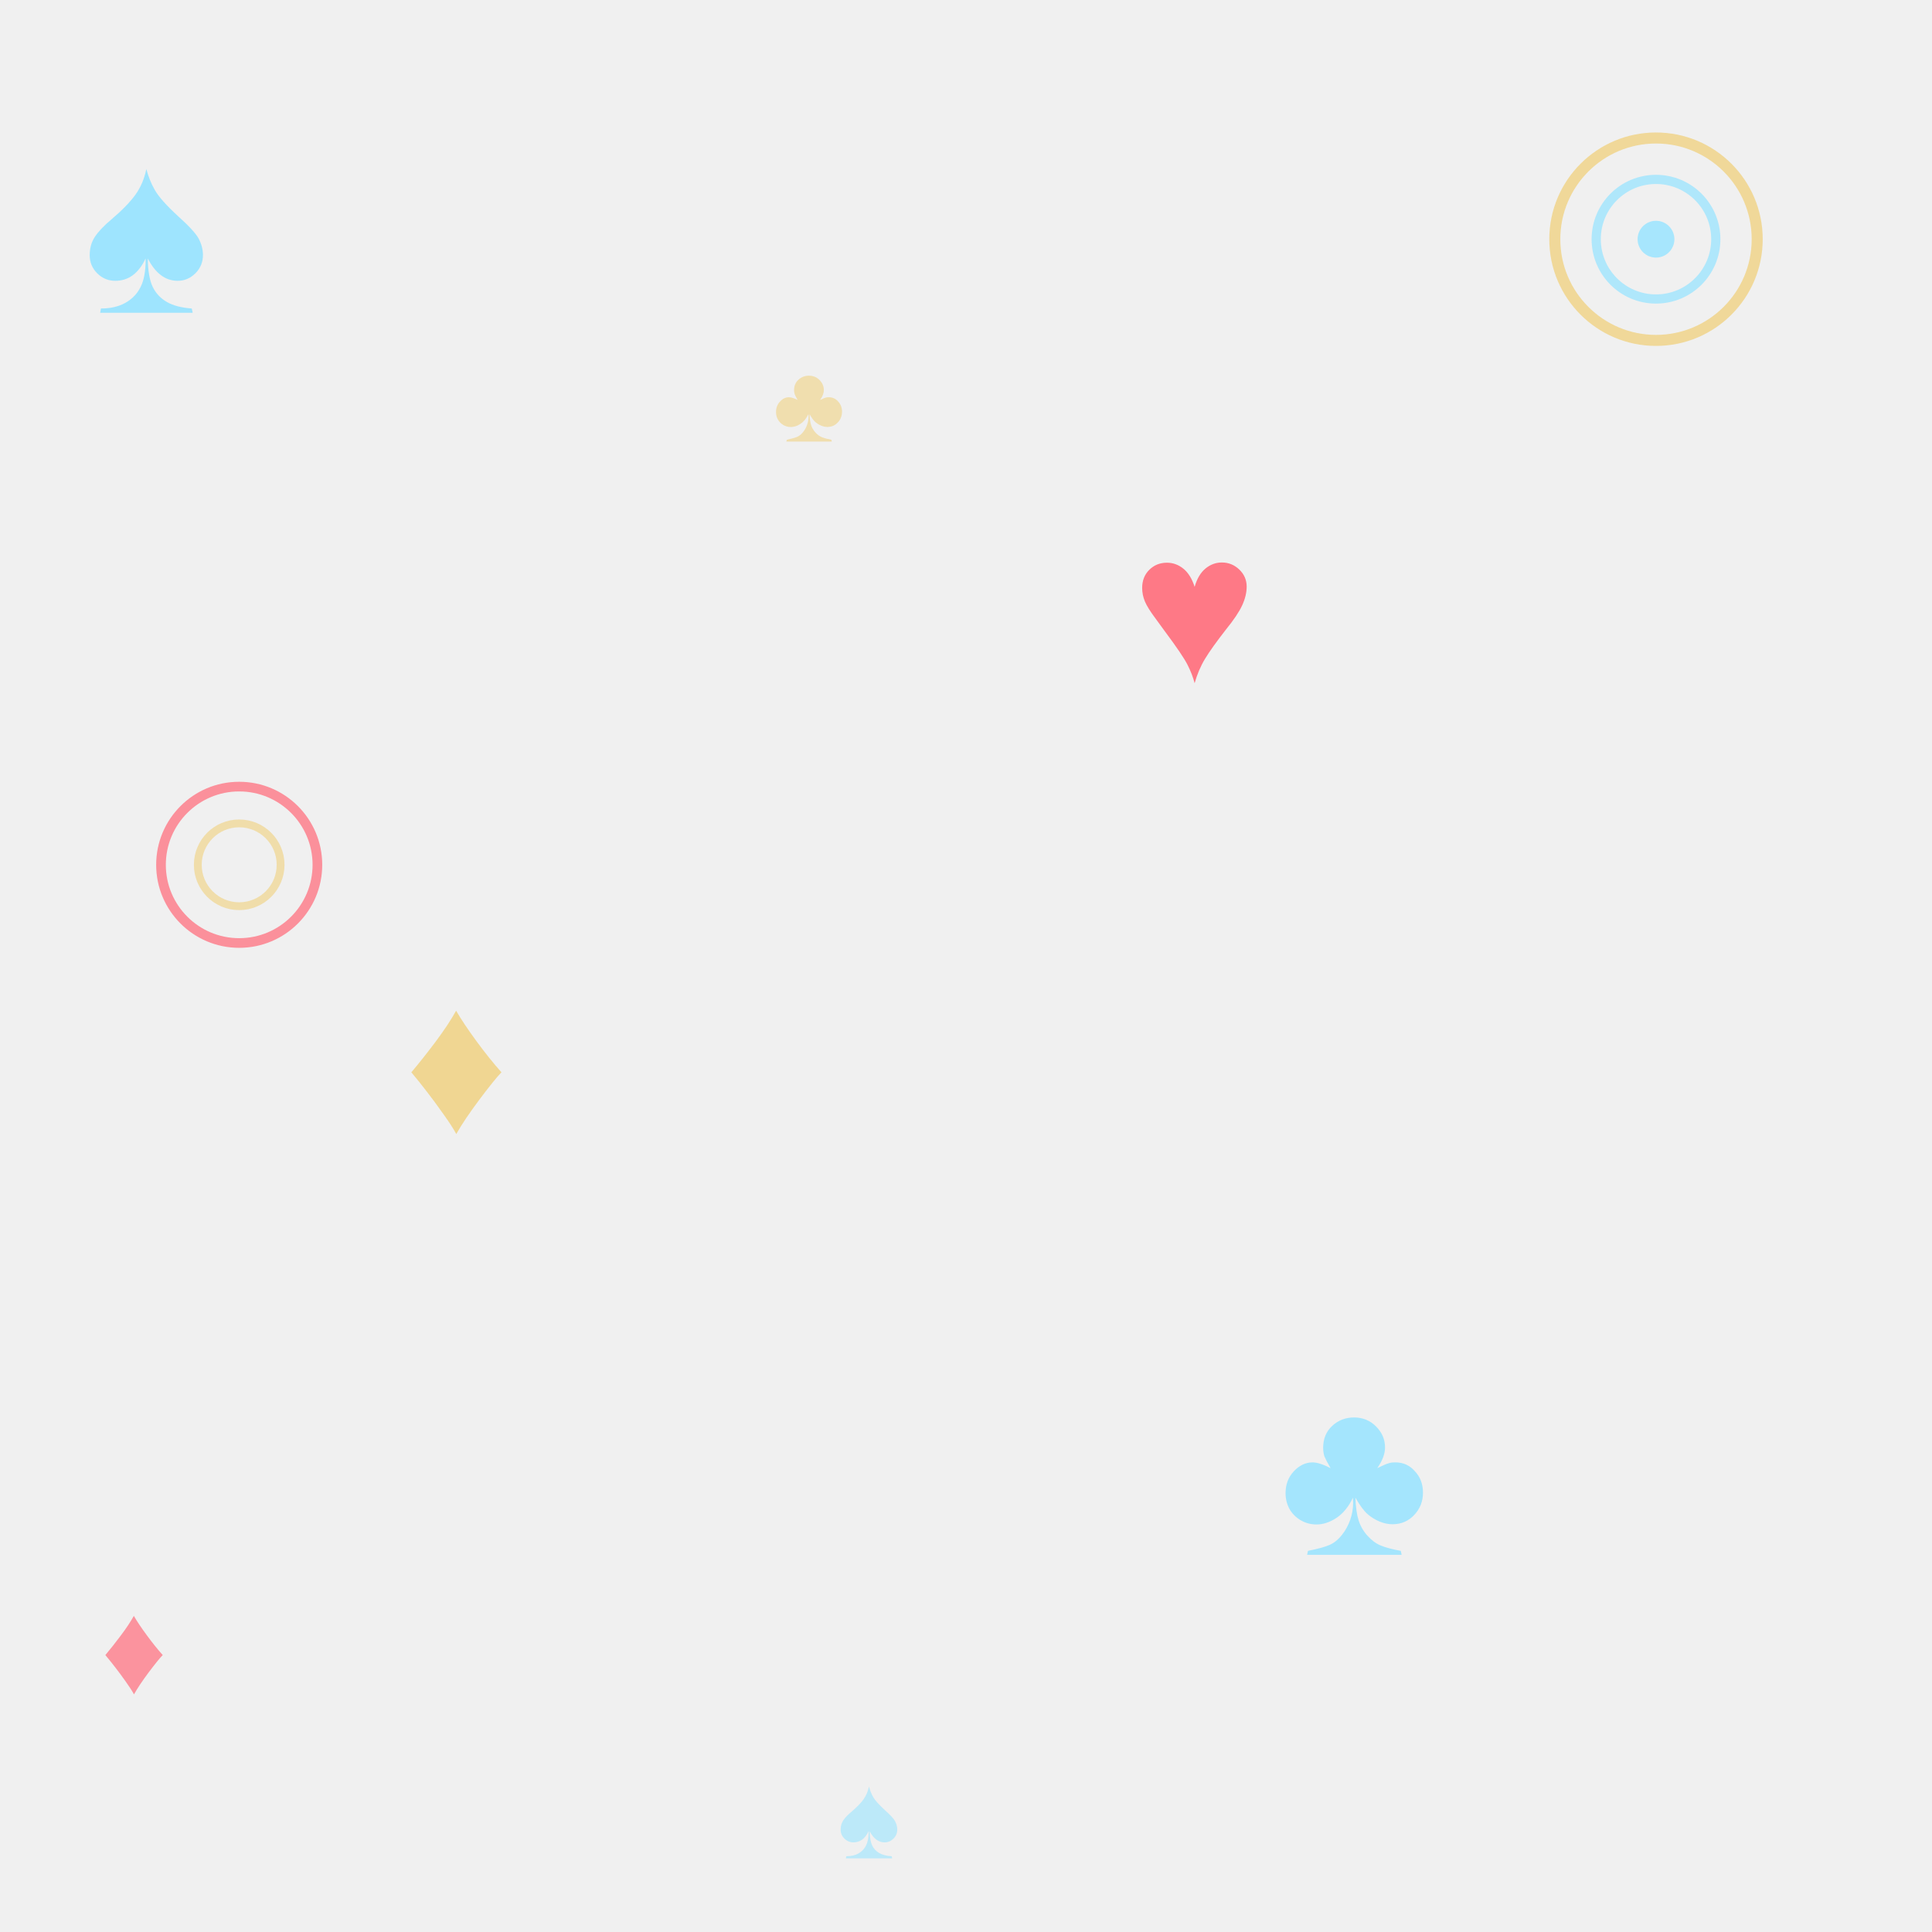
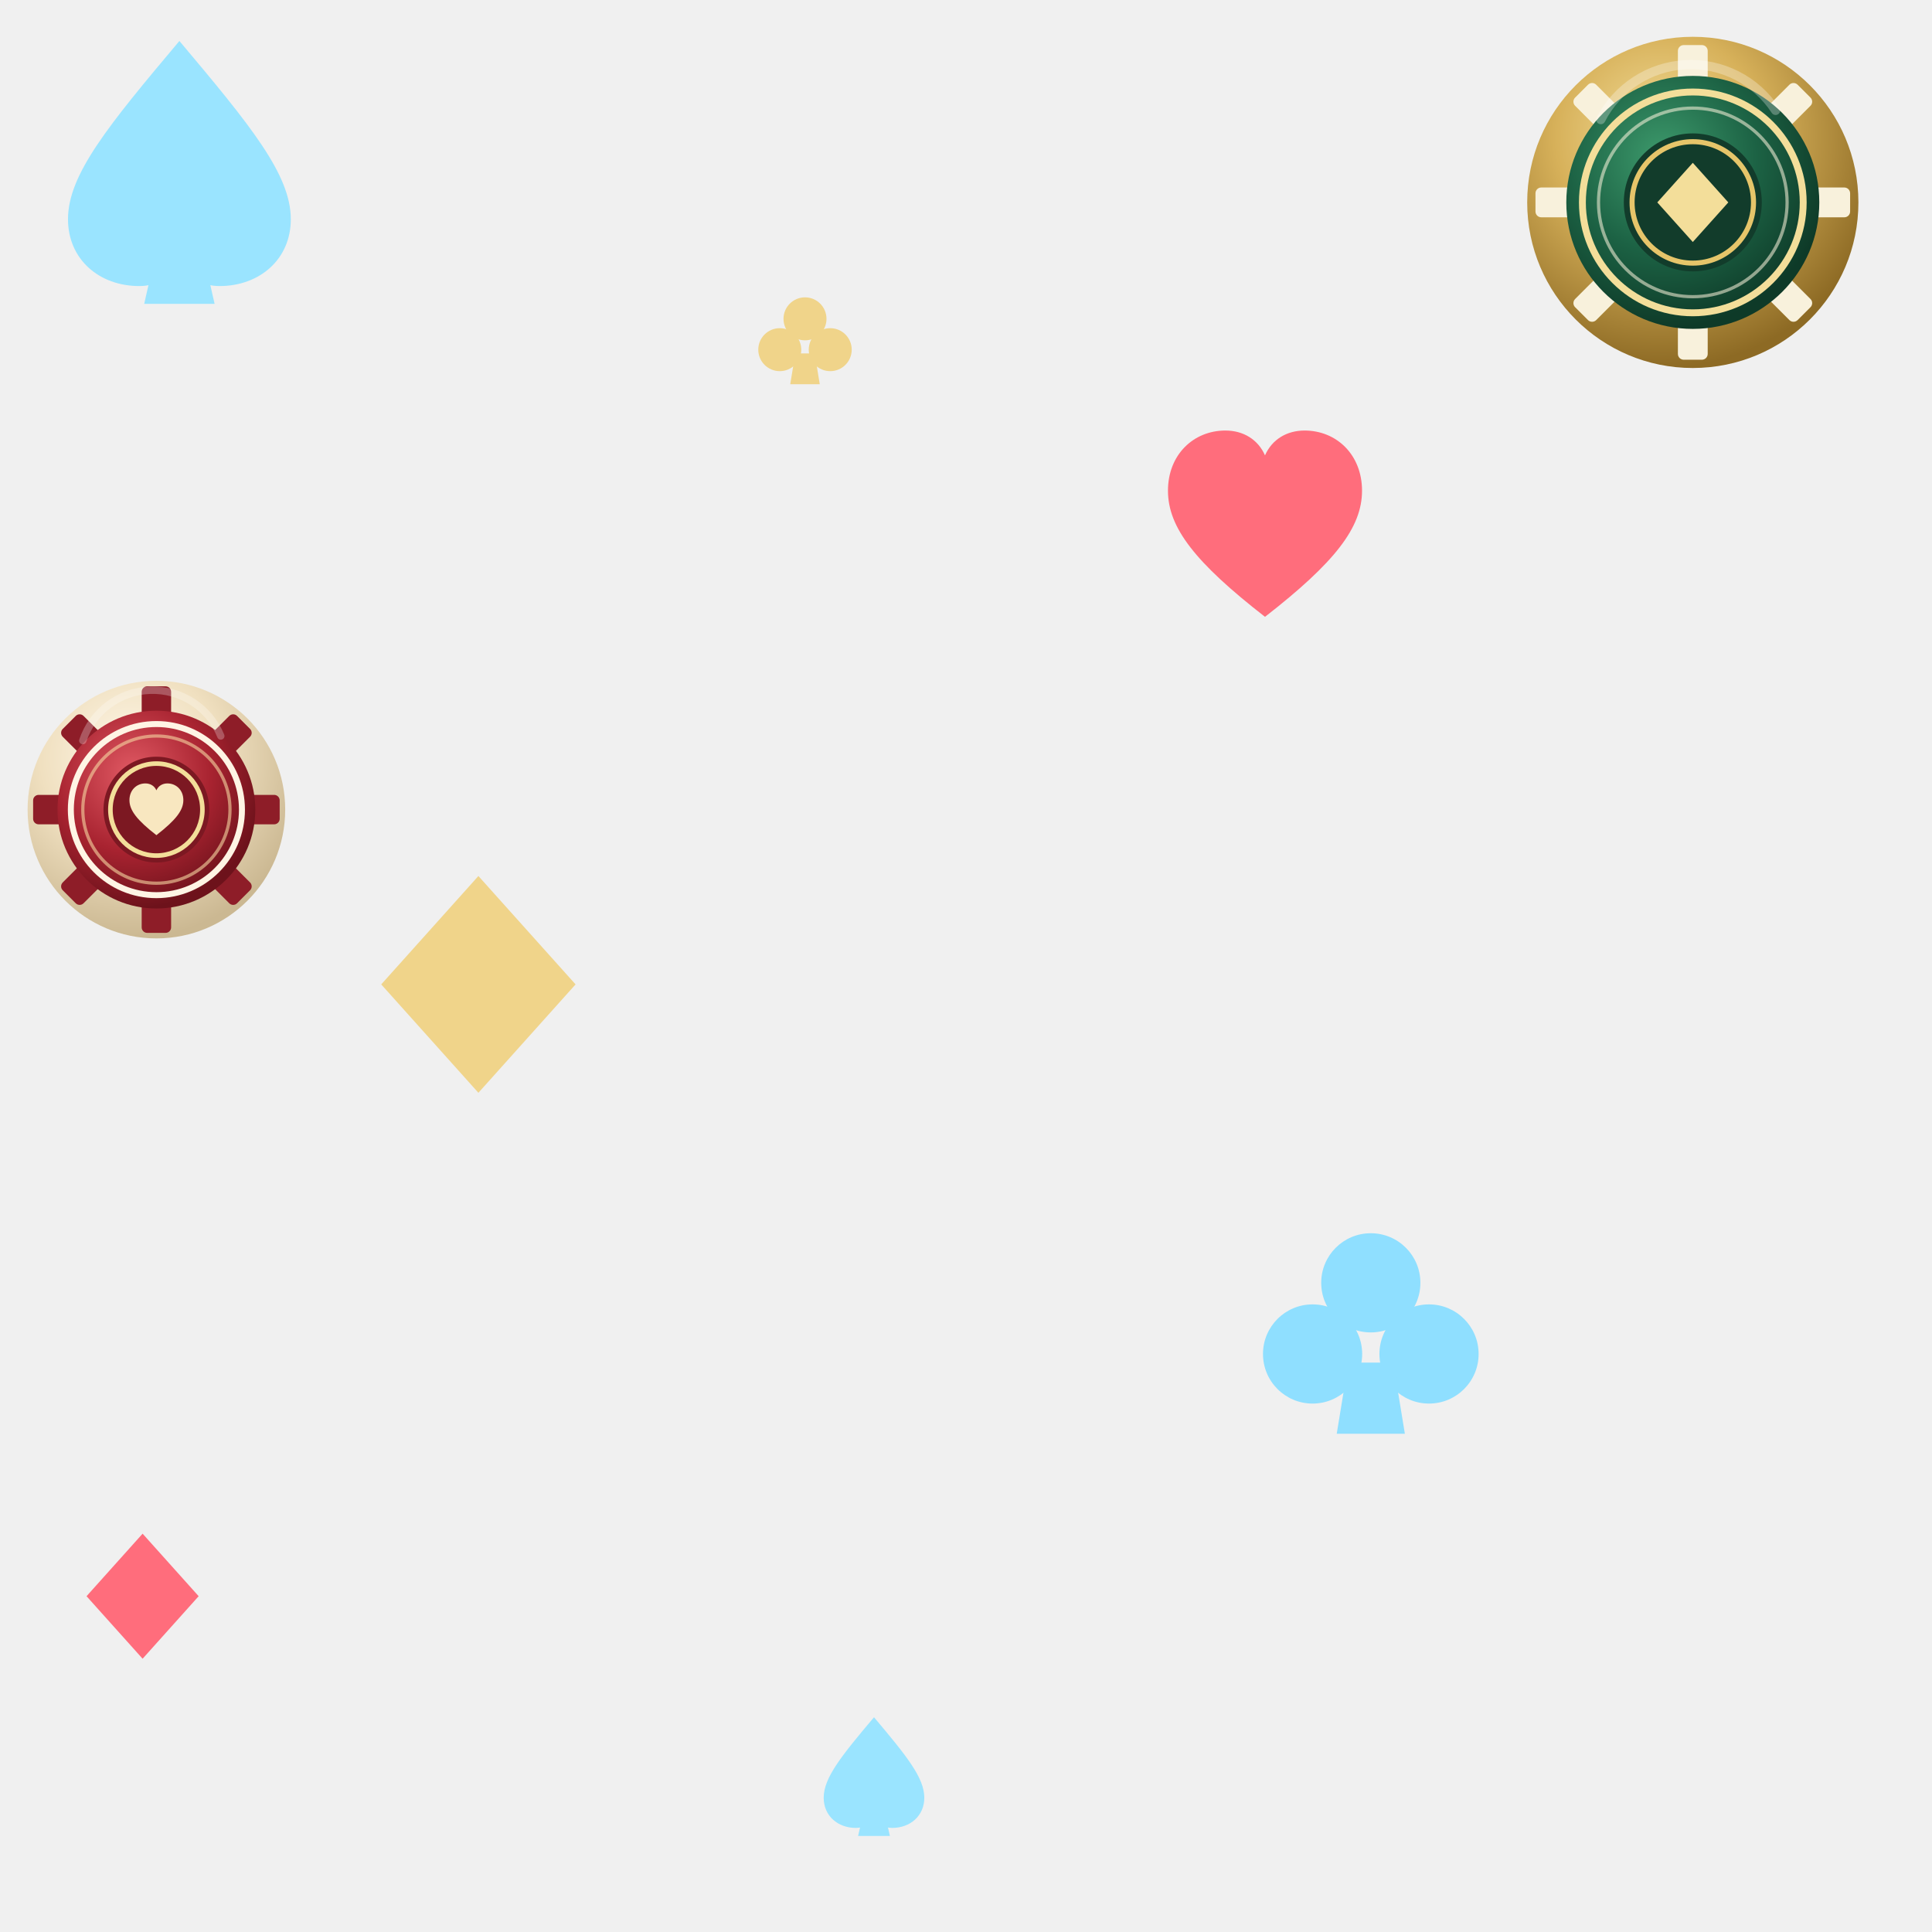
<svg xmlns="http://www.w3.org/2000/svg" width="420" height="420" viewBox="0 0 420 420">
-   <g font-family="Georgia, Times New Roman, serif">
-     <text x="18" y="68" fill="#9ae4ff" font-size="52" opacity="0.95">♠</text>
-     <text x="246" y="148" fill="#ff6b7a" font-size="46" opacity="0.9">♥</text>
-     <text x="88" y="246" fill="#f0d48a" font-size="44" opacity="0.92">♦</text>
-     <text x="278" y="338" fill="#9ae4ff" font-size="50" opacity="0.88">♣</text>
-     <text x="22" y="368" fill="#ff6b7a" font-size="28" opacity="0.7">♦</text>
-     <text x="168" y="96" fill="#f0d48a" font-size="24" opacity="0.65">♣</text>
-     <text x="182" y="404" fill="#9ae4ff" font-size="26" opacity="0.6">♠</text>
+   <defs>
+     <symbol id="spade" viewBox="0 0 64 64">
+       <path fill="currentColor" d="M32 3C16 22 7 33 7 43c0 9 7 15 16 15 4.2 0 7.2-2.2 9-5.4 1.8 3.2 4.8 5.4 9 5.4 9 0 16-6 16-15 0-10-9-21-25-40z" />
+       <path fill="currentColor" d="M26.6 51h10.8l2.5 11H24.1z" />
+     </symbol>
+     <symbol id="heart" viewBox="0 0 64 64">
+       <path fill="currentColor" d="M32 57C14 43 7 34 7 24.5 7 15.2 13.6 9 21.8 9c4.6 0 8.4 2.3 10.2 6.4C33.8 11.3 37.6 9 42.2 9 50.4 9 57 15.2 57 24.5 57 34 50 43 32 57z" />
+     </symbol>
+     <symbol id="diamond" viewBox="0 0 64 64">
+       <polygon fill="currentColor" points="32,3 58,32 32,61 6,32" />
+     </symbol>
+     <symbol id="club" viewBox="0 0 64 64">
+       <circle fill="currentColor" cx="32" cy="18" r="11.5" />
+       <circle fill="currentColor" cx="18.5" cy="34.5" r="11.5" />
+       <circle fill="currentColor" cx="45.5" cy="34.5" r="11.5" />
+       <path fill="currentColor" d="M26.8 36.5h10.4l2.7 16.5H24.1z" />
+     </symbol>
+     <radialGradient id="chip-green" cx="38%" cy="32%" r="68%">
+       <stop offset="0%" stop-color="#3d9a6c" />
+       <stop offset="55%" stop-color="#1c6244" />
+       <stop offset="100%" stop-color="#0e3a28" />
+     </radialGradient>
+     <radialGradient id="chip-red" cx="38%" cy="32%" r="68%">
+       <stop offset="0%" stop-color="#e15a64" />
+       <stop offset="58%" stop-color="#a82330" />
+       <stop offset="100%" stop-color="#6d121b" />
+     </radialGradient>
+     <radialGradient id="rim-gold" cx="40%" cy="30%" r="70%">
+       <stop offset="0%" stop-color="#f3de9a" />
+       <stop offset="45%" stop-color="#d7b15a" />
+       <stop offset="100%" stop-color="#8d6a24" />
+     </radialGradient>
+     <radialGradient id="rim-ivory" cx="40%" cy="30%" r="70%">
+       <stop offset="0%" stop-color="#fff8ea" />
+       <stop offset="50%" stop-color="#f0e0c0" />
+       <stop offset="100%" stop-color="#cbb892" />
+     </radialGradient>
+     <symbol id="spots" viewBox="-40 -40 80 80">
+       <g fill="#f8f1dc">
+         <rect x="-3.6" y="-38" width="7.2" height="12" rx="1.4" />
+         <rect x="-3.6" y="-38" width="7.2" height="12" rx="1.4" transform="rotate(45)" />
+         <rect x="-3.6" y="-38" width="7.2" height="12" rx="1.4" transform="rotate(90)" />
+         <rect x="-3.6" y="-38" width="7.2" height="12" rx="1.4" transform="rotate(135)" />
+         <rect x="-3.6" y="-38" width="7.2" height="12" rx="1.4" transform="rotate(180)" />
+         <rect x="-3.6" y="-38" width="7.2" height="12" rx="1.4" transform="rotate(225)" />
+         <rect x="-3.6" y="-38" width="7.2" height="12" rx="1.4" transform="rotate(270)" />
+         <rect x="-3.6" y="-38" width="7.2" height="12" rx="1.4" transform="rotate(315)" />
+       </g>
+     </symbol>
+   </defs>
+   <use href="#spade" x="8" y="6" width="62" height="62" color="#9ae4ff" />
+   <use href="#heart" x="248" y="86" width="54" height="54" color="#ff6d7c" />
+   <use href="#diamond" x="78" y="188" width="52" height="52" color="#f0d48a" />
+   <use href="#club" x="268" y="262" width="60" height="60" color="#8fdfff" />
+   <use href="#diamond" x="16" y="332" width="30" height="30" color="#ff6d7c" />
+   <use href="#club" x="162" y="62" width="26" height="26" color="#f0d48a" />
+   <use href="#spade" x="176" y="372" width="28" height="28" color="#9ae4ff" />
+   <g transform="translate(332 8)">
+     <circle cx="36" cy="36" r="36" fill="url(#rim-gold)" />
+     <use href="#spots" x="0" y="0" width="72" height="72" />
+     <circle cx="36" cy="36" r="27.5" fill="url(#chip-green)" />
+     <circle cx="36" cy="36" r="24" fill="none" stroke="#f3de9a" stroke-width="1.5" />
+     <circle cx="36" cy="36" r="20.5" fill="none" stroke="#fff6df" stroke-width="0.7" opacity="0.55" />
+     <circle cx="36" cy="36" r="15" fill="#123c2b" />
+     <circle cx="36" cy="36" r="13.2" fill="none" stroke="#e6c56a" stroke-width="1.1" />
+     <use href="#diamond" x="26.5" y="26.5" width="19" height="19" color="#f3de9a" />
+     <path d="M16 18a22 22 0 0 1 38-2" fill="none" stroke="#fff" stroke-width="2" opacity="0.28" stroke-linecap="round" />
  </g>
-   <g fill="none">
-     <circle cx="360" cy="52" r="22" stroke="#f0d48a" stroke-width="2.4" opacity="0.85" />
-     <circle cx="360" cy="52" r="13" stroke="#9ae4ff" stroke-width="2" opacity="0.75" />
-     <circle cx="52" cy="188" r="17" stroke="#ff6b7a" stroke-width="2.1" opacity="0.72" />
-     <circle cx="52" cy="188" r="9" stroke="#f0d48a" stroke-width="1.7" opacity="0.68" />
+   <g transform="translate(6 148)">
+     <circle cx="28" cy="28" r="28" fill="url(#rim-ivory)" />
+     <g fill="#8e1d28">
+       <rect x="24.8" y="1.2" width="6.4" height="9" rx="1.2" />
+       <rect x="24.8" y="1.2" width="6.4" height="9" rx="1.2" transform="rotate(45 28 28)" />
+       <rect x="24.8" y="1.2" width="6.4" height="9" rx="1.2" transform="rotate(90 28 28)" />
+       <rect x="24.8" y="1.2" width="6.4" height="9" rx="1.2" transform="rotate(135 28 28)" />
+       <rect x="24.8" y="1.2" width="6.4" height="9" rx="1.2" transform="rotate(180 28 28)" />
+       <rect x="24.8" y="1.2" width="6.4" height="9" rx="1.2" transform="rotate(225 28 28)" />
+       <rect x="24.8" y="1.2" width="6.4" height="9" rx="1.2" transform="rotate(270 28 28)" />
+       <rect x="24.8" y="1.2" width="6.4" height="9" rx="1.2" transform="rotate(315 28 28)" />
+     </g>
+     <circle cx="28" cy="28" r="21.5" fill="url(#chip-red)" />
+     <circle cx="28" cy="28" r="18.6" fill="none" stroke="#fff4e4" stroke-width="1.3" />
+     <circle cx="28" cy="28" r="16" fill="none" stroke="#f6d7a2" stroke-width="0.7" opacity="0.6" />
+     <circle cx="28" cy="28" r="11.5" fill="#7c1822" />
+     <circle cx="28" cy="28" r="10" fill="none" stroke="#f3de9a" stroke-width="1" />
+     <use href="#heart" x="20.5" y="20.2" width="15" height="15" color="#f8e7c0" />
+     <path d="M12 13a16 16 0 0 1 30-1" fill="none" stroke="#fff" stroke-width="1.6" opacity="0.26" stroke-linecap="round" />
  </g>
-   <circle cx="360" cy="52" r="4" fill="#9ae4ff" opacity="0.85" />
</svg>
